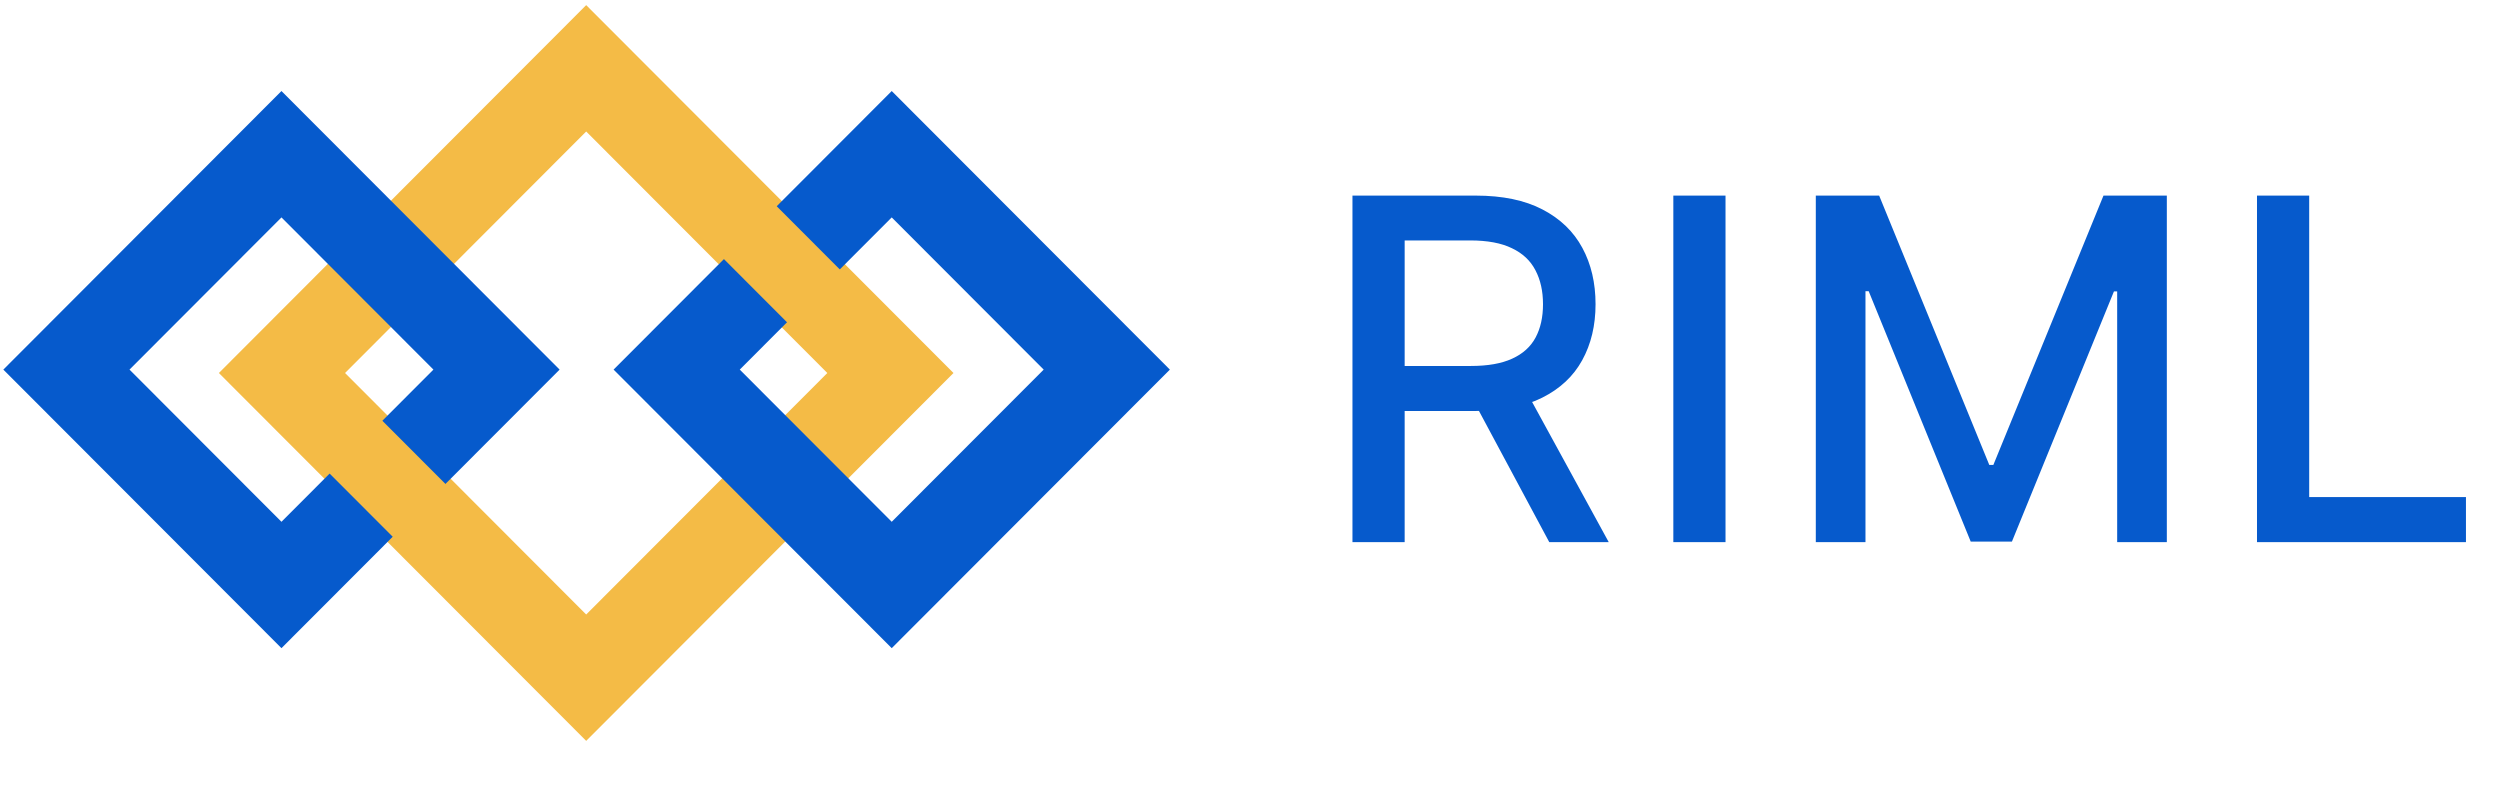
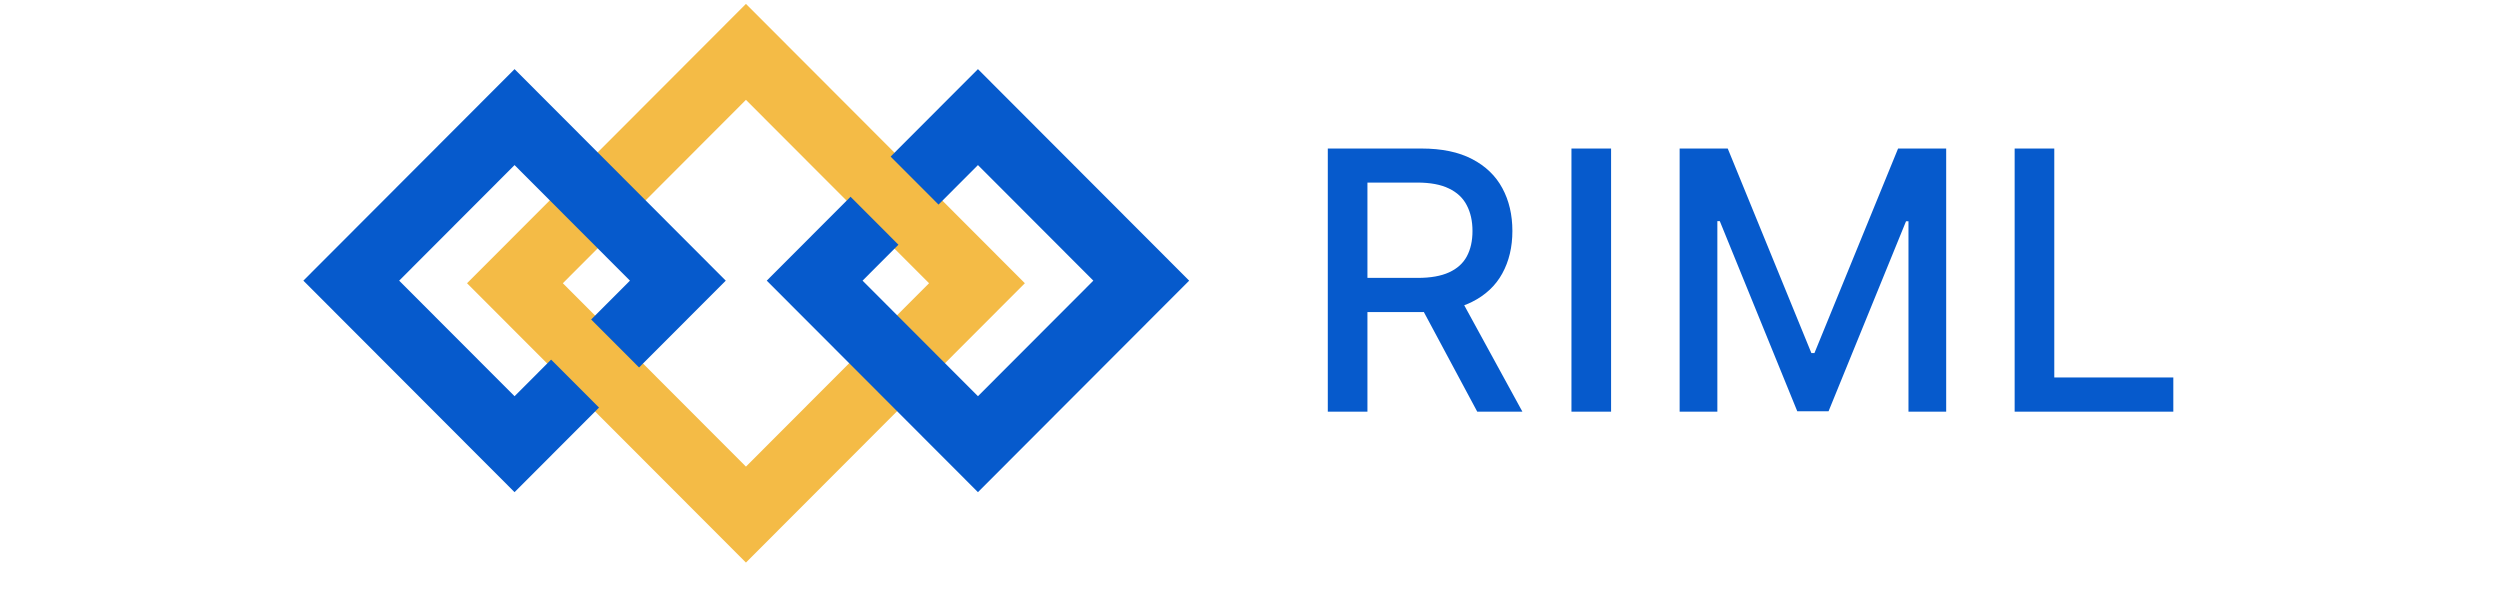
- <svg xmlns="http://www.w3.org/2000/svg" width="183" height="58" viewBox="0 0 183 58" fill="none">
-   <path d="M65.178 27.304L42.909 5L20.64 27.304L42.909 49.607L65.178 27.304Z" stroke="#F4BB46" stroke-width="6.536" />
-   <path d="M81.016 27.055L65.274 11.289L49.533 27.055L65.274 42.82L81.016 27.055Z" stroke="#065ACC" stroke-width="6.536" />
-   <path d="M36.345 27.055L20.603 11.289L4.862 27.055L20.603 42.82L36.345 27.055Z" stroke="#065ACC" stroke-width="6.536" />
-   <path d="M54.788 13.027L50.925 16.896L57.67 23.652L61.533 19.783L54.788 13.027Z" fill="#F4BB46" />
-   <path d="M26.646 29.455L22.786 33.321L29.532 40.077L33.391 36.211L26.646 29.455Z" fill="#F4BB46" />
-   <path d="M99 39.682V14.318H108.027C109.988 14.318 111.617 14.657 112.911 15.334C114.213 16.011 115.186 16.948 115.829 18.145C116.472 19.334 116.794 20.709 116.794 22.269C116.794 23.821 116.468 25.188 115.817 26.369C115.174 27.541 114.201 28.453 112.898 29.105C111.604 29.758 109.976 30.084 108.014 30.084H101.176V26.789H107.668C108.905 26.789 109.91 26.612 110.685 26.257C111.468 25.902 112.041 25.386 112.404 24.709C112.767 24.032 112.948 23.219 112.948 22.269C112.948 21.311 112.763 20.482 112.392 19.78C112.029 19.078 111.456 18.541 110.673 18.17C109.898 17.79 108.88 17.6 107.619 17.6H102.821V39.682H99ZM111.501 28.238L117.758 39.682H113.405L107.272 28.238H111.501ZM126.308 14.318V39.682H122.488V14.318H126.308ZM132.917 14.318H137.554L145.616 34.034H145.913L153.975 14.318H158.612V39.682H154.977V21.328H154.742L147.273 39.644H144.256L136.788 21.316H136.553V39.682H132.917V14.318ZM165.212 39.682V14.318H169.033V36.387H180.508V39.682H165.212Z" fill="#065ACC" />
+ <svg xmlns="http://www.w3.org/2000/svg" width="241" height="58" viewBox="0 0 241 58" fill="none">
+   <path d="M94.178 27.304L71.909 5L49.64 27.304L71.909 49.607L94.178 27.304Z" stroke="#F4BB46" stroke-width="6.536" />
+   <path d="M110.016 27.055L94.274 11.289L78.533 27.055L94.274 42.82L110.016 27.055Z" stroke="#065ACC" stroke-width="6.536" />
+   <path d="M65.345 27.055L49.603 11.289L33.862 27.055L49.603 42.82L65.345 27.055Z" stroke="#065ACC" stroke-width="6.536" />
+   <path d="M83.788 13.027L79.925 16.896L86.67 23.652L90.533 19.783L83.788 13.027Z" fill="#F4BB46" />
+   <path d="M55.646 29.455L51.786 33.321L58.532 40.077L62.391 36.211L55.646 29.455Z" fill="#F4BB46" />
+   <path d="M128 39.682V14.318H137.027C138.988 14.318 140.617 14.657 141.911 15.334C143.213 16.011 144.186 16.948 144.829 18.145C145.472 19.334 145.794 20.709 145.794 22.269C145.794 23.821 145.468 25.188 144.817 26.369C144.174 27.541 143.201 28.453 141.898 29.105C140.604 29.758 138.976 30.084 137.014 30.084H130.176V26.789H136.668C137.905 26.789 138.91 26.612 139.685 26.257C140.468 25.902 141.041 25.386 141.404 24.709C141.767 24.032 141.948 23.219 141.948 22.269C141.948 21.311 141.763 20.482 141.392 19.78C141.029 19.078 140.456 18.541 139.673 18.17C138.898 17.79 137.88 17.6 136.619 17.6H131.821V39.682H128ZM140.501 28.238L146.758 39.682H142.405L136.272 28.238H140.501ZM155.308 14.318V39.682H151.488V14.318H155.308ZM161.917 14.318H166.554L174.616 34.034H174.913L182.975 14.318H187.612V39.682H183.977V21.328H183.742L176.273 39.644H173.256L165.788 21.316H165.553V39.682H161.917V14.318ZM194.212 39.682V14.318H198.033V36.387H209.508V39.682H194.212Z" fill="#065ACC" />
</svg>
